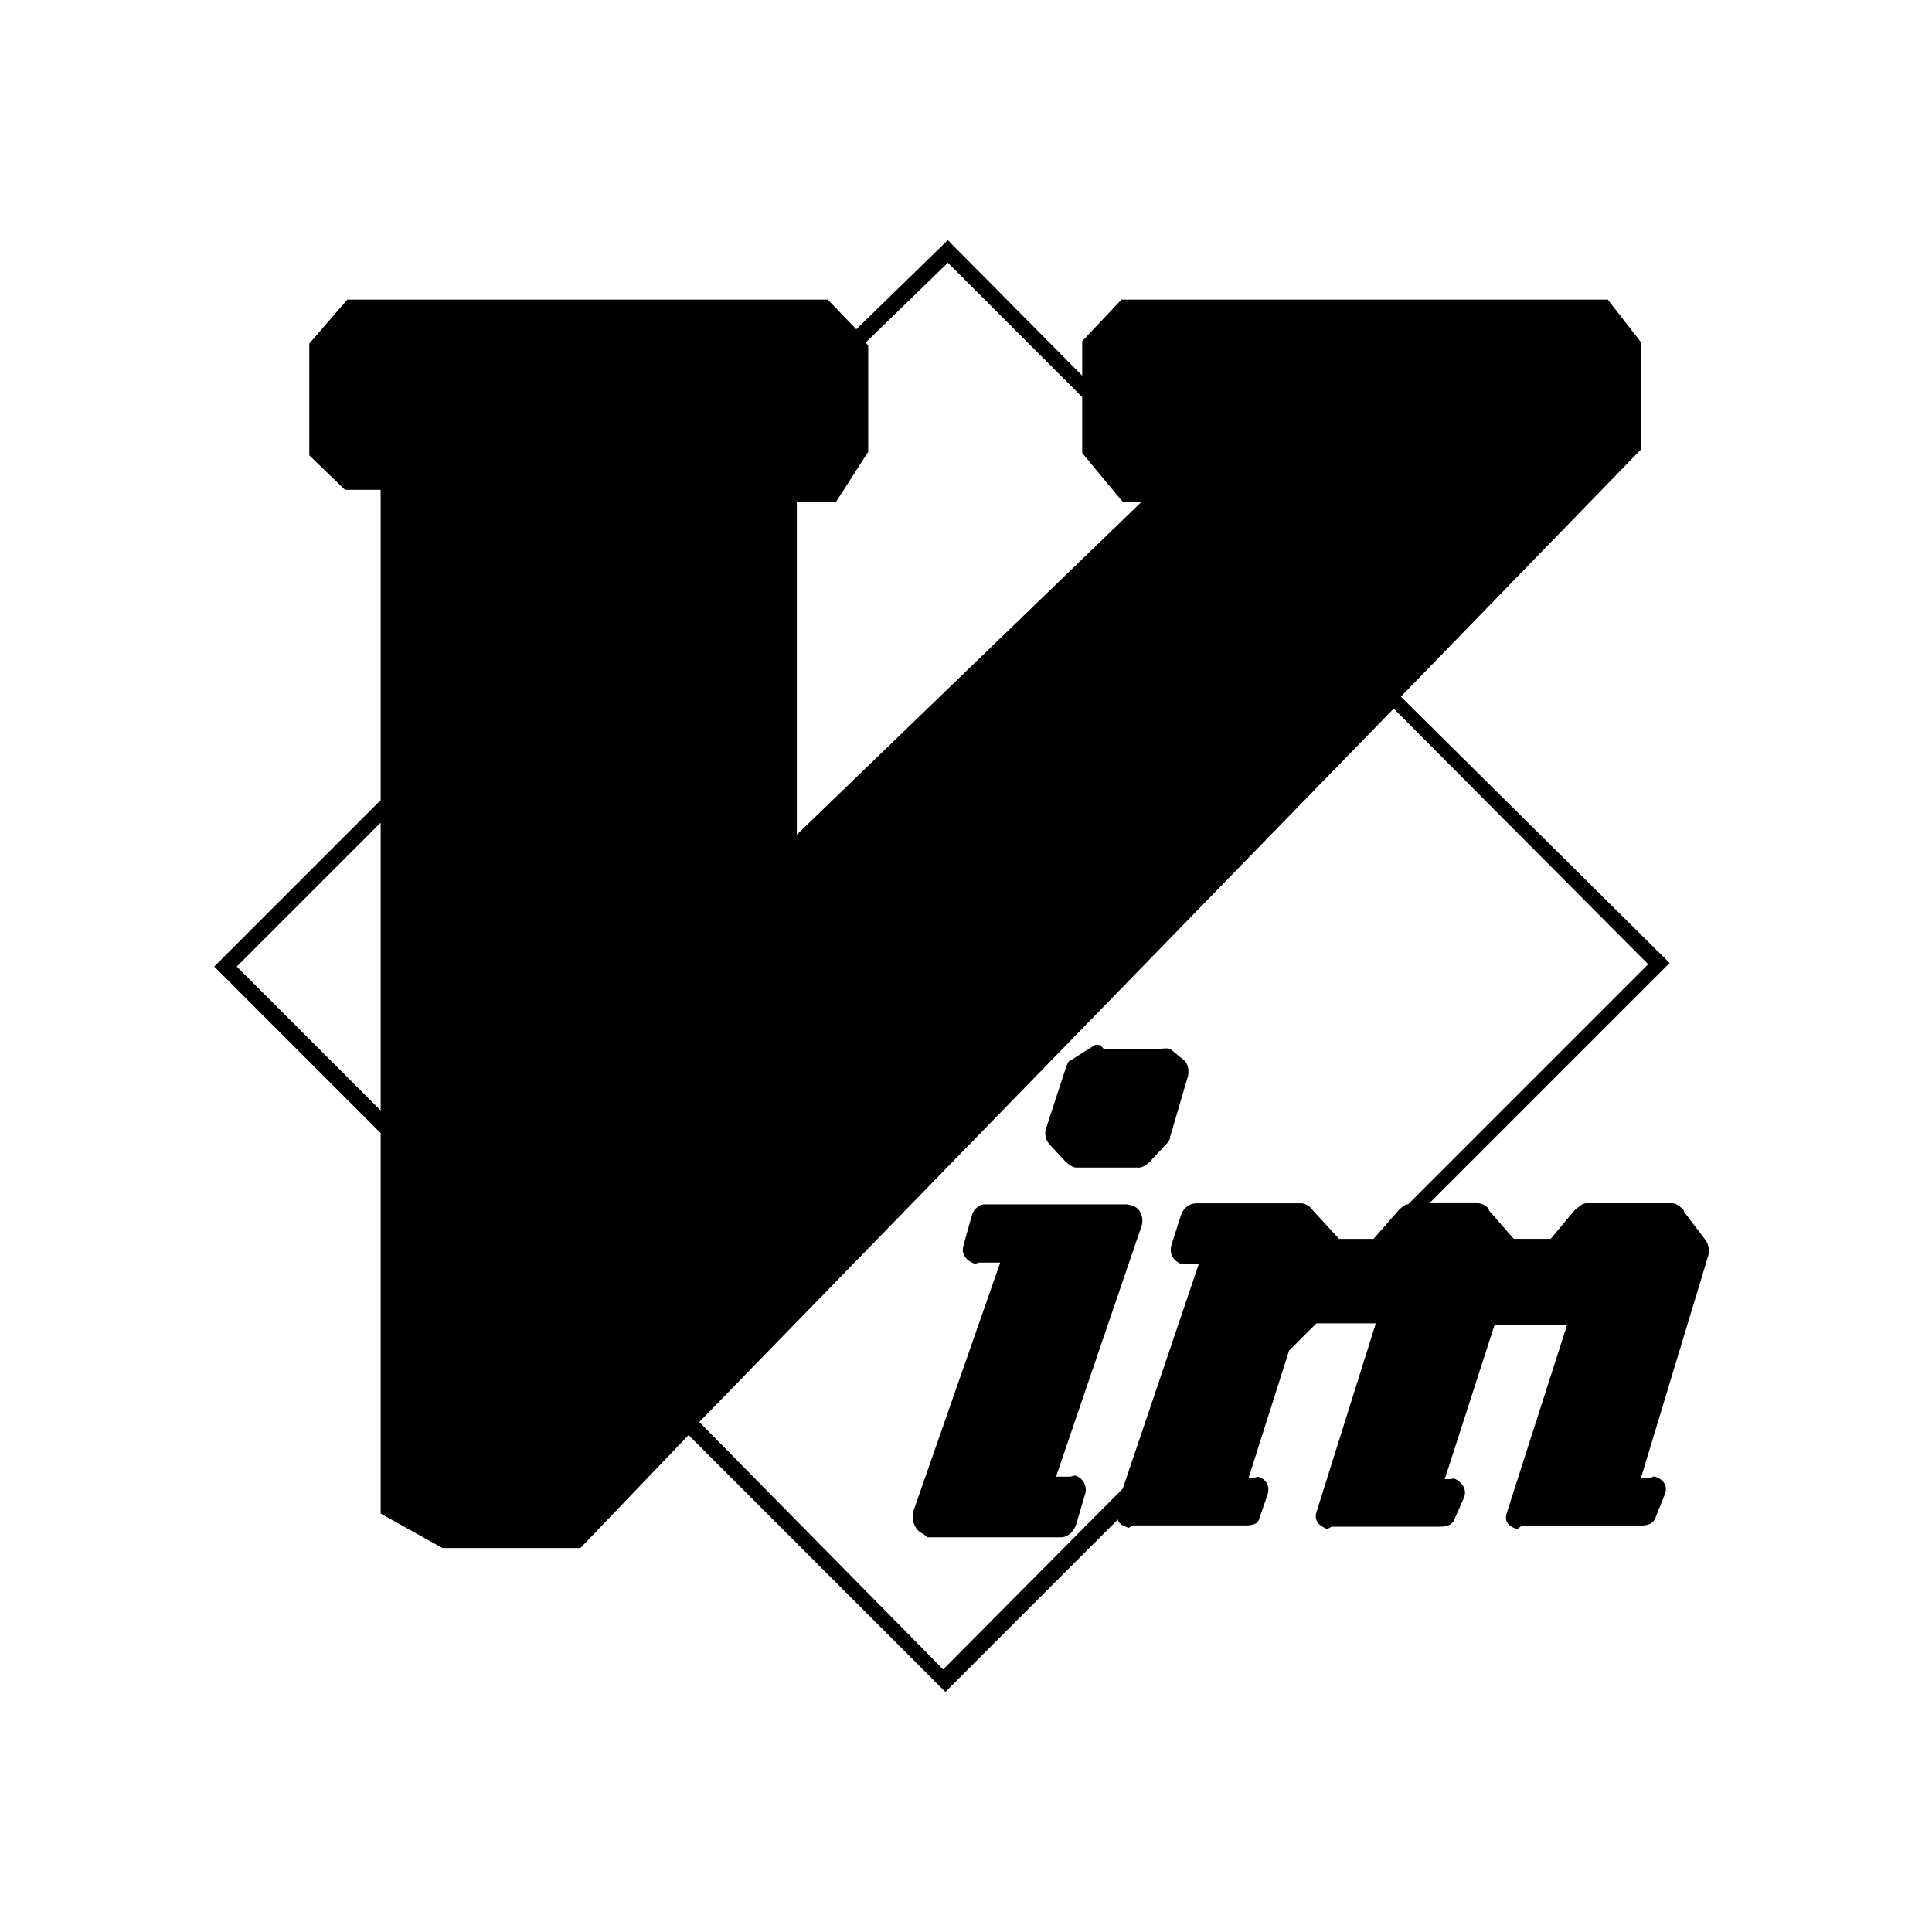
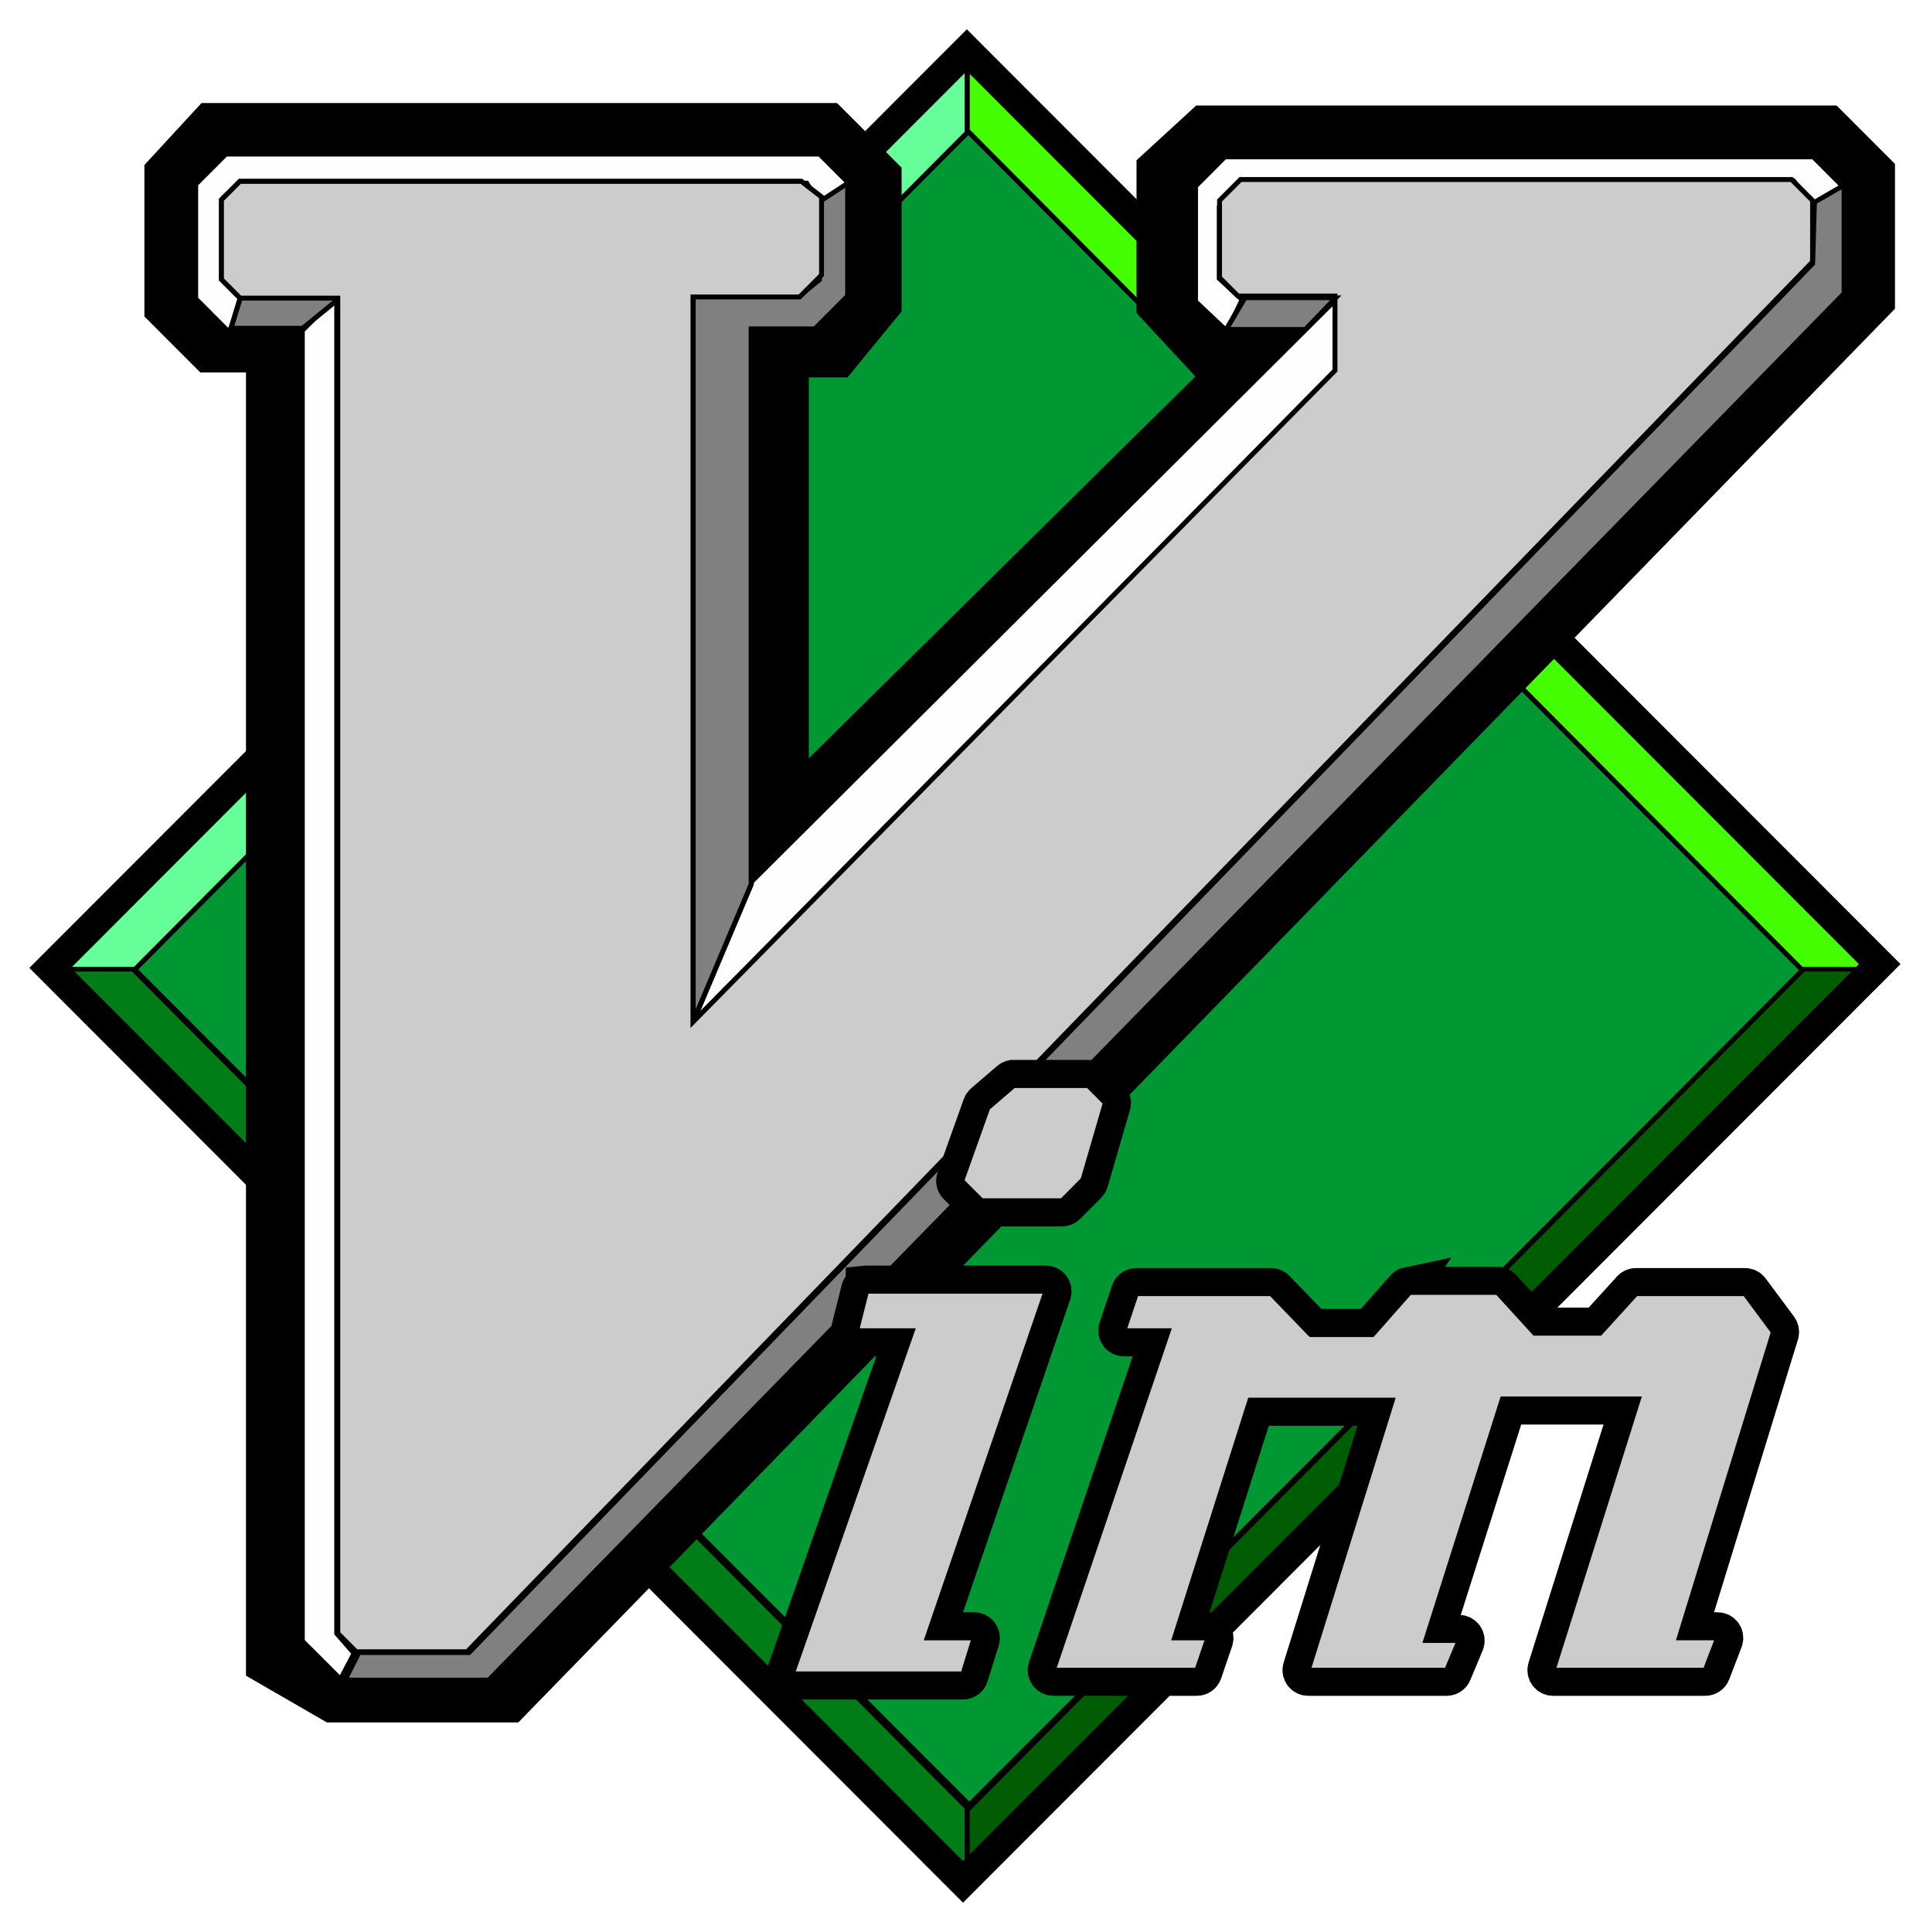
- <svg xmlns="http://www.w3.org/2000/svg" stroke="currentColor" fill="currentColor" stroke-width="0" version="1.1" viewBox="0 0 34 32" height="40" width="40">
-   <path d="M18.752 19.442c0.042 0.042 0.125 0.105 0.188 0.105h1.109c0.063 0 0.146-0.063 0.188-0.105l0.293-0.314c0.042-0.042 0.063-0.084 0.063-0.125l0.314-1.067c0.021-0.105 0-0.209-0.063-0.272l-0.23-0.188c-0.042-0.042-0.125-0.021-0.188-0.021h-1.004l-0.063-0.063c-0.042 0-0.084-0.021-0.126 0.021l-0.398 0.251c-0.042 0-0.063 0.105-0.084 0.146l-0.335 1.025c-0.042 0.105-0.021 0.23 0.063 0.314l0.272 0.293zM18.919 24.966l-0.084 0.021h-0.251l1.507-4.415c0.042-0.146-0.021-0.314-0.167-0.356l-0.084-0.021h-2.532c-0.105 0.021-0.188 0.105-0.209 0.209l-0.146 0.523c-0.042 0.146 0.063 0.272 0.209 0.314l0.063-0.021h0.377l-1.528 4.373c-0.042 0.146 0.021 0.335 0.167 0.398l0.084 0.063h2.344c0.125 0 0.23-0.105 0.272-0.23l0.146-0.502c0.063-0.147-0.021-0.314-0.167-0.356v0zM30.031 20.844l-0.398-0.523v-0.021c-0.063-0.063-0.125-0.125-0.209-0.125h-1.507c-0.084 0-0.146 0.084-0.209 0.125l-0.419 0.502h-0.649l-0.439-0.502v-0.021c-0.042-0.063-0.126-0.105-0.209-0.105h-0.837l4.227-4.227-4.729-4.687 4.227-4.352v-1.883l-0.586-0.753h-8.558l-0.691 0.732v0.607l-2.365-2.385-1.611 1.569-0.502-0.523h-8.454l-0.67 0.774v1.967l0.628 0.607h0.628v5.461l-2.929 2.929 2.929 2.93v6.696l1.088 0.607h2.427l1.904-1.988 4.52 4.52 3.034-3.034c0.021 0.084 0.084 0.105 0.188 0.146l0.084-0.042h1.967c0.126 0 0.23-0.021 0.251-0.125l0.146-0.418c0.042-0.146-0.021-0.272-0.167-0.314l-0.084 0.021h-0.084l0.712-2.239 0.481-0.481h1.046l-1.046 3.327c-0.042 0.146 0.042 0.23 0.188 0.293l0.084-0.042h1.904c0.105 0 0.209-0.021 0.251-0.125l0.167-0.377c0.063-0.146-0.021-0.272-0.146-0.335-0.021-0.021-0.063 0-0.105 0h-0.084l0.879-2.72h1.276l-1.067 3.327c-0.042 0.146 0.042 0.23 0.188 0.272l0.084-0.063h2.093c0.105 0 0.209-0.021 0.251-0.125l0.167-0.418c0.063-0.146-0.021-0.272-0.167-0.314-0.021-0.021-0.063 0.021-0.105 0.021h-0.146l1.172-3.871c0.042-0.105 0.021-0.23-0.021-0.293v0zM16.68 3.623l2.365 2.365v0.984l0.711 0.858h0.335l-6.068 5.859v-5.859h0.691l0.565-0.879v-1.862l-0.042-0.063 1.444-1.402zM4.167 16.010l2.532-2.532v5.064l-2.532-2.532zM12.307 24.025l12.22-12.555 4.478 4.499-4.227 4.227h-0.021c-0.063 0.021-0.105 0.063-0.146 0.105l-0.439 0.502h-0.607l-0.46-0.502c-0.042-0.063-0.126-0.125-0.209-0.125h-1.841c-0.125 0-0.23 0.084-0.272 0.209l-0.167 0.523c-0.042 0.146 0.021 0.272 0.167 0.335h0.314l-1.339 3.955-3.16 3.181-4.29-4.352z" />
+ <svg xmlns="http://www.w3.org/2000/svg" width="544.17" height="544.864" version="1.1">
+   <g id="layer1" transform="translate(-69.98099,-160.3329)">
+     <g id="g3699" transform="matrix(1.532388,0,0,1.393967,-54.91214,-41.7924)">
+       <path id="path2836" d="M 260.507,170.695 105.984,340.791 259.864,510.178 414.387,340.082 260.507,170.695 z" style="fill:#019833;fill-opacity:1;stroke:#000000;stroke-width:0.946px;stroke-linecap:butt;stroke-linejoin:miter;stroke-opacity:1" />
+       <path id="path2838" d="m 259.864,171.404 0,-14.883 -168.044,184.979 14.165,0 153.879,-170.096 z" style="fill:#66fe98;fill-opacity:1;stroke:#000000;stroke-width:0.946px;stroke-linecap:butt;stroke-linejoin:miter;stroke-opacity:1" />
+       <path style="fill:#45fe02;fill-opacity:1;stroke:#000000;stroke-width:0.946px;stroke-linecap:butt;stroke-linejoin:miter;stroke-opacity:1" d="m 259.477,171.404 0,-14.883 168.044,184.979 -14.165,0 -153.879,-170.096 z" id="path2840" />
+       <path style="fill:#017d17;fill-opacity:1;stroke:#000000;stroke-width:0.946px;stroke-linecap:butt;stroke-linejoin:miter;stroke-opacity:1" d="m 259.864,511.17 0,14.883 -168.044,-184.979 14.165,0 153.879,170.096 z" id="path2842" />
+       <path id="path3650" d="m 122.994,175.306 108.354,0 6.601,7.267 0,22.301 -5.236,7.016 -11.837,0 0,110.754 101.98,-110.754 -16.845,0 -5.918,-7.016 0,-23.554 5.463,-5.513 109.72,0 5.463,6.014 0,22.051 -248.121,280.143 -28.227,0 -8.17,-5.193 0,-267.934 -13.683,0 -5.008,-5.513 0,-23.554 5.463,-6.515 z" style="fill:none;stroke:#000000;stroke-width:18.914;stroke-linecap:butt;stroke-linejoin:miter;stroke-miterlimit:4;stroke-opacity:1;stroke-dasharray:none" />
+       <path id="path2844" d="m 259.477,511.17 0,14.883 168.044,-184.979 -14.165,0 -153.879,170.096 z" style="fill:#005d04;fill-opacity:1;stroke:#000000;stroke-width:0.946px;stroke-linecap:butt;stroke-linejoin:miter;stroke-opacity:1" />
+       <path style="fill:none;stroke:#000000;stroke-width:5.674;stroke-linecap:butt;stroke-linejoin:miter;stroke-miterlimit:4;stroke-opacity:1;stroke-dasharray:none" d="M 259.41,155.148 90.734,340.823 258.707,525.725 427.384,340.05 259.41,155.148 z" id="path2846" />
+       <path id="path3640" d="m 232.5,186.642 6.117,-3.544 -6.278,-6.91 -109.293,0 -5.553,6.113 0,23.122 6.157,6.777 2.938,-6.777 -3.863,-4.252 0,-16.301 2.897,-2.835 104.303,0 2.575,4.607 z" style="fill:#fefefe;fill-opacity:1;stroke:#000000;stroke-width:0.946px;stroke-linecap:butt;stroke-linejoin:miter;stroke-opacity:1" />
+       <path transform="matrix(0.901386,0,0,0.9922254,-437.4229,-185.3062)" d="m 828.938,369.5 -4.281,4.281 0,15.719 3.75,3.75 19.812,0 0,15.188 -131.062,132.844 0,-147.844 21.781,0 4.469,-4.469 0,-15.906 -4.125,-3.188 -114.625,0 -3.75,3.75 0,16.25 3.812,3.812 19.938,0 0,272.25 3.75,3.75 22.656,0 274.656,-283.406 0,-12.5 -4.281,-4.281 -112.5,0 z" id="path3632" style="fill:none;stroke:#000000;stroke-width:1px;stroke-linecap:butt;stroke-linejoin:miter;stroke-opacity:1" />
+       <path id="path3646" d="m 143.482,204.874 0,270.621 3.187,4.009 -2.499,5.243 -7.061,-7.749 0,-265.108 z" style="fill:#fefefe;fill-opacity:1;stroke:#000000;stroke-width:0.946px;stroke-linecap:butt;stroke-linejoin:miter;stroke-opacity:1" />
+       <path id="path3644" d="m 125.825,204.874 -1.821,6.515 13.203,0 7.284,-6.515 -18.666,0 z" style="fill:#808080;fill-opacity:1;stroke:#000000;stroke-width:0.946px;stroke-linecap:butt;stroke-linejoin:miter;stroke-opacity:1" />
+       <path id="path3638" d="m 307.186,212.191 2.897,-6.556 -4.185,-4.252 0,-14.529 4.829,-5.316 100.762,0 3.863,5.67 5.473,-4.252 -5.634,-6.201 -108.327,0 -5.392,5.936 0,23.3 5.593,5.803 m -87.543,111.878 -10.523,28.106 118.79,-131.115 0,-15.592 -108.267,118.602 z" style="fill:#fefefe;fill-opacity:1;stroke:#000000;stroke-width:0.946px;stroke-linecap:butt;stroke-linejoin:miter;stroke-opacity:1" />
+       <path id="path3642" d="m 232.259,185.831 5.236,-3.759 0,22.802 -6.032,6.64 -11.723,0 0,112.383 -10.699,27.814 0,-146.837 19.577,0 3.642,-3.257 0,-15.786 z" style="fill:#808080;fill-opacity:1;stroke:#000000;stroke-width:0.946px;stroke-linecap:butt;stroke-linejoin:miter;stroke-opacity:1" />
+       <path transform="matrix(0.901386,0,0,0.9922254,-437.4229,-185.3062)" d="m 828.938,369.5 -4.281,4.281 0,15.719 3.75,3.75 19.812,0 0,15.188 -131.062,132.844 0,-147.844 21.781,0 4.469,-4.469 0,-15.906 -4.125,-3.188 -114.625,0 -3.75,3.75 0,16.25 3.812,3.812 19.938,0 0,272.25 3.75,3.75 22.656,0 274.656,-283.406 0,-12.5 -4.281,-4.281 -112.5,0 z" id="path3622" style="fill:#cccccc;fill-opacity:1;stroke:#000000;stroke-width:1px;stroke-linecap:butt;stroke-linejoin:miter;stroke-opacity:1" />
+       <path id="path3636" d="m 415.353,185.933 5.498,-3.494 0,21.922 -249.391,280.521 -26.477,0 2.53,-5.533 20.281,0 247.237,-281.012 z" style="fill:#808080;fill-opacity:1;stroke:#000000;stroke-width:0.946px;stroke-linecap:butt;stroke-linejoin:miter;stroke-opacity:1" />
+       <path id="path3652" d="m 327.296,205.25 -5.577,6.39 -14.569,0 3.415,-6.39 c 0.114,0 16.731,0 16.731,0 z" style="fill:#808080;fill-opacity:1;stroke:#000000;stroke-width:0.946px;stroke-linecap:butt;stroke-linejoin:miter;stroke-opacity:1" />
+       <g transform="matrix(0.901386,0,0,0.9922254,-92.53029,-192.2379)" id="g3673">
+         <path style="fill:#cccccc;fill-opacity:1;stroke:#000000;stroke-width:8;stroke-linecap:butt;stroke-linejoin:miter;stroke-miterlimit:10;stroke-opacity:1;stroke-dasharray:none" id="path3671" d="m 399.781,560 a 1.233,1.233 0 0 0 -0.562,0.281 l -5.312,4.562 A 1.233,1.233 0 0 0 393.562,565.375 L 388.25,580.25 a 1.233,1.233 0 0 0 0.281,1.281 l 4.062,4.062 a 1.233,1.233 0 0 0 0.875,0.344 l 16.406,0 a 1.233,1.233 0 0 0 0.875,-0.344 l 4.281,-4.312 a 1.233,1.233 0 0 0 0.312,-0.531 l 4.562,-15.656 a 1.233,1.233 0 0 0 -0.312,-1.219 l -3.531,-3.531 A 1.233,1.233 0 0 0 415.188,560 l -15.156,0 a 1.233,1.233 0 0 0 -0.25,0 z m -30.062,41.938 a 1.233,1.233 0 0 0 -0.938,0.906 l -2.031,8.062 a 1.233,1.233 0 0 0 1.188,1.531 l 9.656,0 -23.938,68.344 a 1.233,1.233 0 0 0 1.156,1.625 l 34.844,0 a 1.233,1.233 0 0 0 1.188,-0.844 l 2.281,-7.344 a 1.233,1.233 0 0 0 -1.188,-1.594 l -7.875,0 23.688,-69.062 a 1.233,1.233 0 0 0 -1.156,-1.625 l -36.625,0 a 1.233,1.233 0 0 0 -0.25,0 z m 110.875,0.25 a 1.233,1.233 0 0 0 -0.688,0.406 l -7.25,8.188 -11.531,0 -7.688,-7.969 a 1.233,1.233 0 0 0 -0.875,-0.375 l -27.531,0 A 1.233,1.233 0 0 0 423.875,603.25 l -2.531,7.562 a 1.233,1.233 0 0 0 1.156,1.625 l 7.375,0 -22.938,67.594 a 1.233,1.233 0 0 0 1.156,1.625 l 29.312,0 a 1.233,1.233 0 0 0 1.156,-0.812 l 2.25,-6.594 a 1.233,1.233 0 0 0 -1.156,-1.625 l -5.125,0 14.625,-46.031 26.469,0 -16.688,53.469 a 1.233,1.233 0 0 0 1.188,1.594 l 28.281,0 a 1.233,1.233 0 0 0 1.125,-0.75 l 2.531,-6.062 a 1.233,1.233 0 0 0 -1.125,-1.688 l -5.125,0 14.875,-46.812 25.188,0 -16.938,53.719 a 1.233,1.233 0 0 0 1.188,1.594 l 31.062,0 a 1.233,1.233 0 0 0 1.156,-0.781 l 2.531,-6.594 a 1.233,1.233 0 0 0 -1.156,-1.656 l -6.156,0 18.719,-60.781 a 1.233,1.233 0 0 0 -0.188,-1.125 l -5.812,-7.812 a 1.233,1.233 0 0 0 -1,-0.469 l -22.219,0 a 1.233,1.233 0 0 0 -0.906,0.375 l -7,7.688 -12.25,0 -7.25,-7.938 a 1.233,1.233 0 0 0 -0.906,-0.375 l -17.906,0 a 1.233,1.233 0 0 0 -0.25,0 z" />
+         <path d="m 400.031,561.219 -5.312,4.562 -5.312,14.875 4.062,4.062 16.406,0 4.281,-4.312 4.562,-15.656 -3.531,-3.531 -15.156,0 z m -30.062,41.938 -2.031,8.062 11.375,0 -24.5,69.969 34.844,0 2.281,-7.344 -9.594,0 24.25,-70.688 -36.625,0 z m 110.875,0.25 L 473.25,612 l -12.625,0 -8.062,-8.344 -27.531,0 -2.531,7.562 9.094,0 -23.5,69.219 29.312,0 2.25,-6.594 -6.812,0 15.406,-48.469 29.062,0 -17.188,55.062 28.281,0 2.531,-6.062 -6.812,0 15.656,-49.25 27.781,0 -17.438,55.312 31.062,0 2.531,-6.594 -7.844,0 19.219,-62.375 -5.812,-7.812 -22.219,0 -7.344,8.062 -13.375,0 -7.594,-8.312 -17.906,0 z" id="path3665" style="fill:#cccccc;fill-opacity:1;stroke:#000000;stroke-width:1;stroke-linecap:butt;stroke-linejoin:miter;stroke-miterlimit:10;stroke-opacity:1;stroke-dasharray:none" />
+       </g>
+     </g>
+   </g>
+   <style class="darkreader darkreader--fallback">html, body, body :not(iframe) {
+     background-color: #181a1b !important;
+     border-color: #776e62 !important;
+     color: #e8e6e3 !important;
+ }</style>
</svg>
